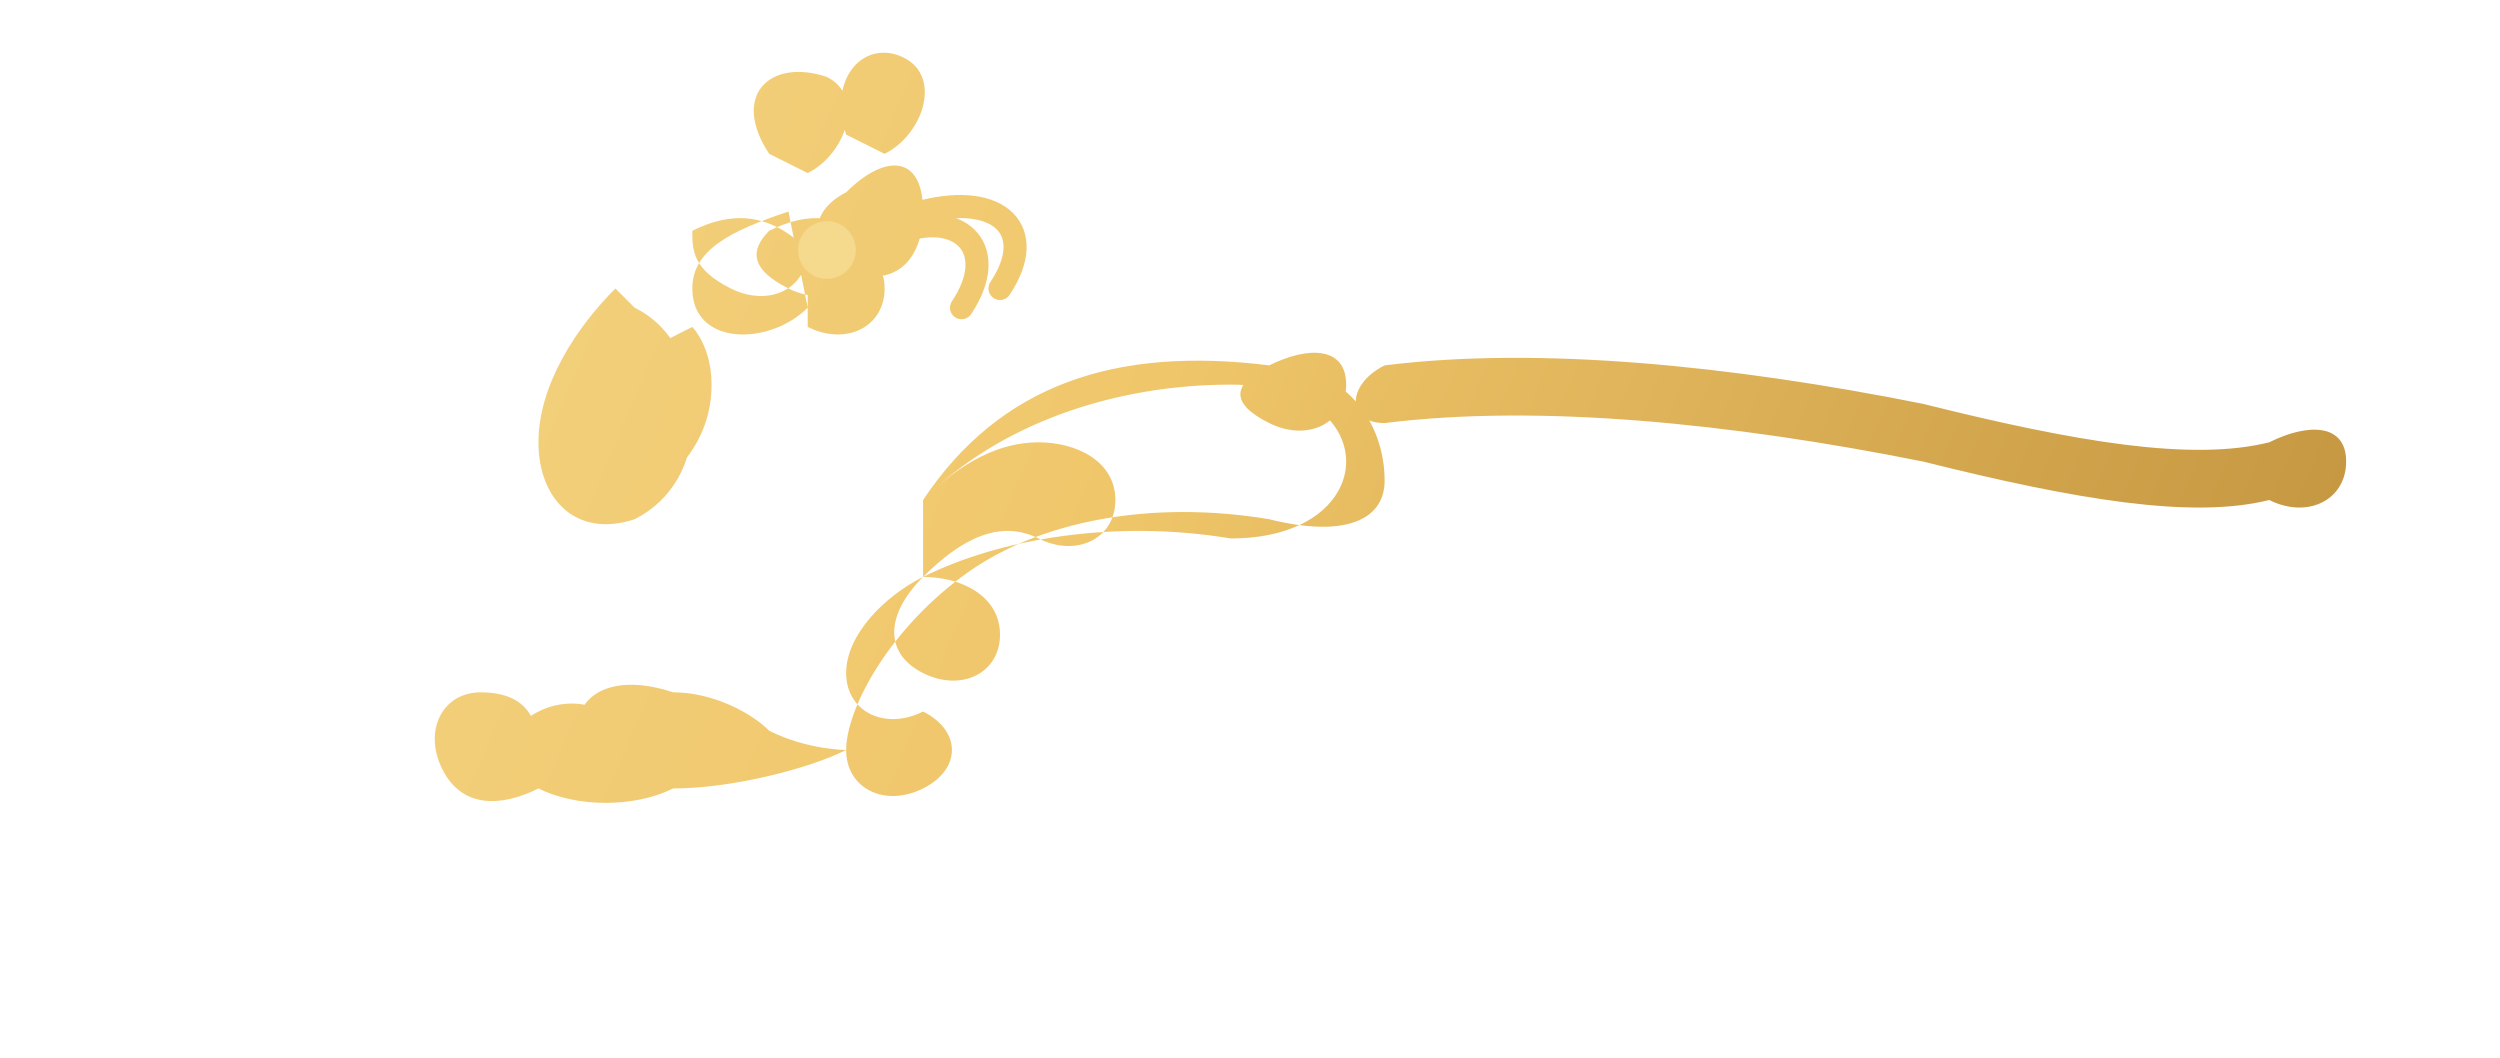
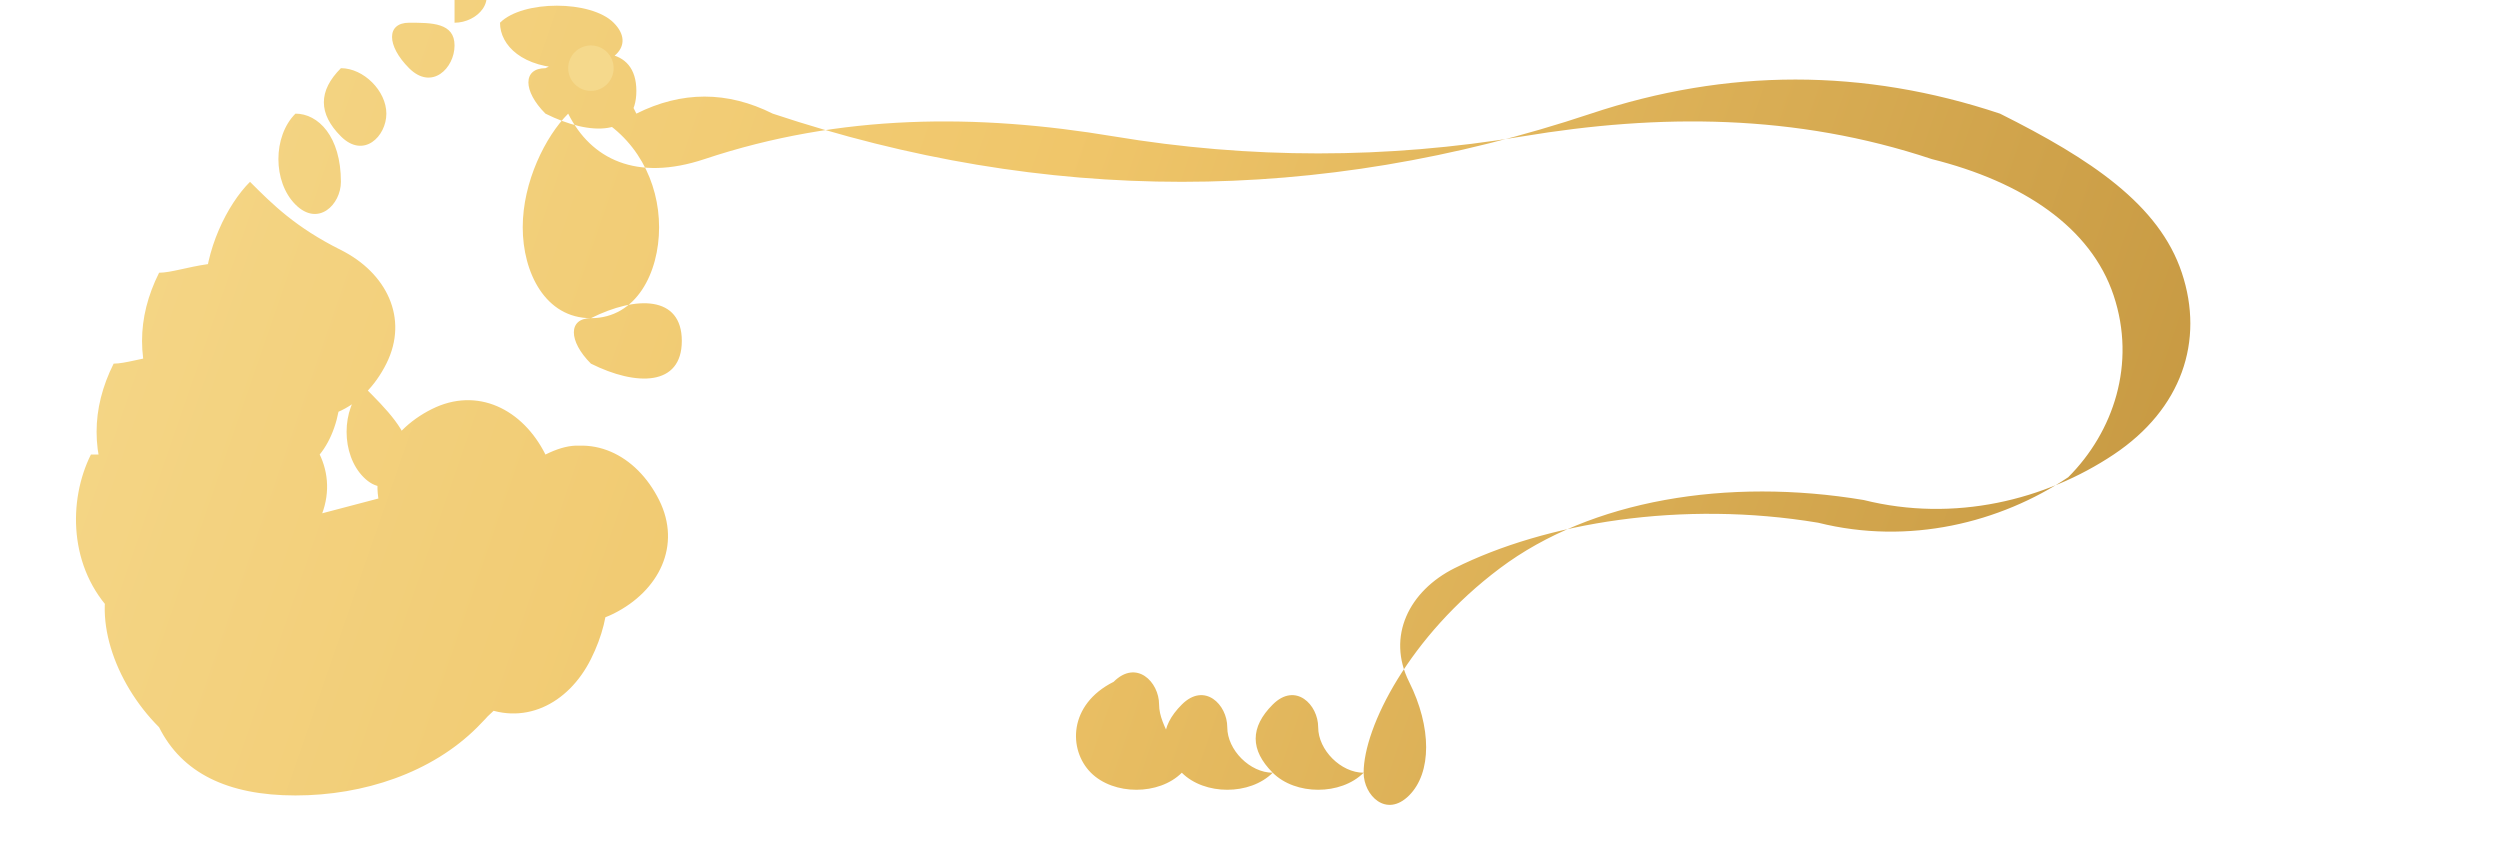
- <svg xmlns="http://www.w3.org/2000/svg" viewBox="0 0 130 55" fill="none">
+ <svg xmlns="http://www.w3.org/2000/svg" viewBox="0 0 110 38" fill="none">
  <defs>
-     <linearGradient id="g" x1="0" y1="0" x2="130" y2="55" gradientUnits="userSpaceOnUse">
+     <linearGradient id="g" x1="0" y1="0" x2="110" y2="38" gradientUnits="userSpaceOnUse">
      <stop offset="0" stop-color="#F5D98C" />
-       <stop offset=".45" stop-color="#F0C66A" />
+       <stop offset=".4" stop-color="#F0C66A" />
      <stop offset="1" stop-color="#B88934" />
    </linearGradient>
  </defs>
-   <path fill="url(#g)" d="     M44 10 C46 8 48 8 48 11 C48 13 46 14 44 13 Z     M41 11 C38 12 36 13 36 15 C36 18 40 18 42 16 Z     M42 14 C44 13 46 13 46 15 C46 17 44 18 42 17 Z     M32 15 C30 17 28 20 28 23 C28 26 30 28 33 27 L33 27 C35 26 36 24 36 22 C36 19 35 17 33 16 Z     M36 12 C38 11 40 11 42 13 L42 13 C42 15 40 16 38 15 C36 14 36 13 36 12 Z     M44 10 C46 9 48 9 48 11 L48 11 C48 14 46 15 44 14 C42 13 42 11 44 10 Z     M36 17 C34 18 30 20 28 23 L28 23 C28 25 30 27 33 26 L33 26 C35 25 37 23 37 20 C37 18 36 17 36 17 Z     M40 12 C42 11 44 11 45 13 L45 13 C45 15 43 16 41 15 C39 14 39 13 40 12 Z     M48 26 C52 20 58 18 66 19 L66 19 C70 19 72 22 72 25 L72 25 C72 27 70 28 66 27 C60 26 54 27 50 30 C46 33 44 37 44 39 L44 39 C44 41 46 42 48 41 L48 41 C50 40 50 38 48 37 L48 37 C46 38 44 37 44 35 L44 35 C44 33 46 31 48 30 L48 30 C52 28 58 27 64 28 L64 28 C68 28 70 26 70 24 L70 24 C70 22 68 20 64 20 C58 20 52 22 48 26 Z     M72 19 C80 18 90 19 100 21 L100 21 C108 23 114 24 118 23 L118 23 C120 22 122 22 122 24 L122 24 C122 26 120 27 118 26 L118 26 C114 27 108 26 100 24 C90 22 80 21 72 22 L72 22 C70 22 70 20 72 19 Z     M44 39 C42 40 38 41 35 41 L35 41 C32 41 30 40 30 38 L30 38 C30 36 32 35 35 36 L35 36 C37 36 39 37 40 38 L40 38 C42 39 44 39 44 39 Z     M35 41 C33 42 30 42 28 41 L28 41 C26 40 26 38 28 37 L28 37 C30 36 32 37 33 38 L33 38 C34 39 35 40 35 41 Z     M28 41 C26 42 24 42 23 40 L23 40 C22 38 23 36 25 36 L25 36 C27 36 28 37 28 39 L28 39 C28 40 28 41 28 41 Z     M48 26 C50 24 52 23 54 23 L54 23 C56 23 58 24 58 26 L58 26 C58 28 56 29 54 28 L54 28 C52 27 50 28 48 30 L48 30 C46 32 46 34 48 35 L48 35 C50 36 52 35 52 33 L52 33 C52 31 50 30 48 30 Z     M66 19 C68 18 70 18 70 20 L70 20 C70 22 68 23 66 22 L66 22 C64 21 64 20 66 19 Z   " />
-   <path fill="url(#g)" d="     M40 8 C38 5 40 3 43 4 C45 5 44 8 42 9 Z     M44 7 C43 4 45 2 47 3 C49 4 48 7 46 8 Z   " />
-   <circle cx="43" cy="13" r="1.5" fill="#F5D98C" />
-   <path stroke="url(#g)" stroke-width="1.2" stroke-linecap="round" fill="none" d="     M48 11 C52 10 54 12 52 15     M47 12 C50 11 52 13 50 16   " />
+   <path fill="url(#g)" d="     M22 1 C23 0 26 0 27 1 L27 1 C28 2 27 3 25 3 L25 3 C23 3 22 2 22 1 Z     M18 1 C17 1 17 2 18 3 L18 3 C19 4 20 3 20 2 L20 2 C20 1 19 1 18 1 Z     M24 3 C26 2 28 2 28 4 L28 4 C28 6 26 6 24 5 L24 5 C23 4 23 3 24 3 Z     M15 3 C14 4 14 5 15 6 L15 6 C16 7 17 6 17 5 L17 5 C17 4 16 3 15 3 Z     M13 5 C12 6 12 8 13 9 L13 9 C14 10 15 9 15 8 L15 8 C15 6 14 5 13 5 Z     M28 5 C30 4 32 4 34 5 L34 5 C40 7 46 8 52 8 L52 8 C58 8 64 7 70 5 L70 5 C76 3 82 3 88 5 L88 5 C92 7 95 9 96 12 L96 12 C97 15 96 18 93 20 L93 20 C90 22 86 23 82 22 L82 22 C76 21 70 22 66 25 L66 25 C62 28 60 32 60 34 L60 34 C60 35 61 36 62 35 L62 35 C63 34 63 32 62 30 L62 30 C61 28 62 26 64 25 L64 25 C68 23 74 22 80 23 L80 23 C84 24 88 23 91 21 L91 21 C93 19 94 16 93 13 L93 13 C92 10 89 8 85 7 L85 7 C79 5 73 5 67 6 L67 6 C61 7 55 7 49 6 L49 6 C43 5 37 5 31 7 L31 7 C28 8 26 7 25 5 L25 5 C24 4 25 3 27 3 Z     M60 34 C59 35 57 35 56 34 L56 34 C55 33 55 32 56 31 L56 31 C57 30 58 31 58 32 L58 32 C58 33 59 34 60 34 Z     M56 34 C55 35 53 35 52 34 L52 34 C51 33 51 32 52 31 L52 31 C53 30 54 31 54 32 L54 32 C54 33 55 34 56 34 Z     M52 34 C51 35 49 35 48 34 L48 34 C47 33 47 31 49 30 L49 30 C50 29 51 30 51 31 L51 31 C51 32 52 33 52 34 Z     M25 5 C24 6 23 8 23 10 L23 10 C23 12 24 14 26 14 L26 14 C28 14 29 12 29 10 L29 10 C29 8 28 6 26 5 Z     M11 8 C10 9 9 11 9 13 L9 13 C9 15 10 17 12 18 L12 18 C14 19 16 18 17 16 L17 16 C18 14 17 12 15 11 L15 11 C13 10 12 9 11 8 Z     M7 12 C6 14 6 16 7 18 L7 18 C8 20 10 21 12 21 L12 21 C14 21 15 19 15 17 L15 17 C15 15 14 13 12 12 L12 12 C10 11 8 12 7 12 Z     M5 16 C4 18 4 20 5 22 L5 22 C6 24 8 25 10 25 L10 25 C12 25 13 23 13 21 L13 21 C13 19 12 17 10 16 L10 16 C8 15 6 16 5 16 Z     M4 20 C3 22 3 25 5 27 L5 27 C7 29 9 30 11 30 L11 30 C13 30 14 28 14 26 L14 26 C14 24 13 22 11 21 L11 21 C9 20 6 20 4 20 Z     M5 25 C4 27 5 30 7 32 L7 32 C9 34 12 35 15 34 L15 34 C18 33 20 31 22 28 L22 28 C24 25 25 22 24 20 L24 20 C23 18 21 17 19 18 L19 18 C17 19 16 21 17 23 L17 23 C18 25 20 26 22 25 L22 25 C24 24 25 22 24 20 Z     M7 32 C8 34 10 35 13 35 L13 35 C16 35 19 34 22 31 L22 31 C25 28 27 25 27 22 L27 22 C27 20 26 19 24 20 L24 20 C22 21 21 23 22 25 L22 25 C23 27 25 28 27 27 L27 27 C29 26 30 24 29 22 L29 22 C28 20 26 19 24 20 Z     M13 35 C16 35 19 34 21 32 L21 32 C23 30 24 28 24 26 L24 26 C24 24 23 23 21 23 L21 23 C19 23 18 24 18 26 L18 26 C18 28 19 30 21 31 L21 31 C23 32 25 31 26 29 L26 29 C27 27 27 25 26 23 L26 23 C25 21 23 20 21 21 L21 21 C19 22 18 24 19 26 L19 26 C20 28 22 29 24 28 L24 28 C26 27 27 25 26 23 Z     M16 17 C15 18 15 20 16 21 L16 21 C17 22 18 21 18 20 L18 20 C18 19 17 18 16 17 Z     M26 14 C28 13 30 13 30 15 L30 15 C30 17 28 17 26 16 L26 16 C25 15 25 14 26 14 Z     M12 18 C10 19 9 21 10 23 L10 23 C11 25 13 25 14 23 L14 23 C15 21 14 19 12 18 Z   " />
+   <path fill="url(#g)" d="     M20 0 C19 -1 20 -2 21 -1 L21 -1 C22 0 21 1 20 1 Z     M23 -1 C22 -2 23 -3 24 -2 L24 -2 C25 -1 24 0 23 0 Z   " />
+   <circle cx="26" cy="3" r="1" fill="#F5D98C" />
</svg>
